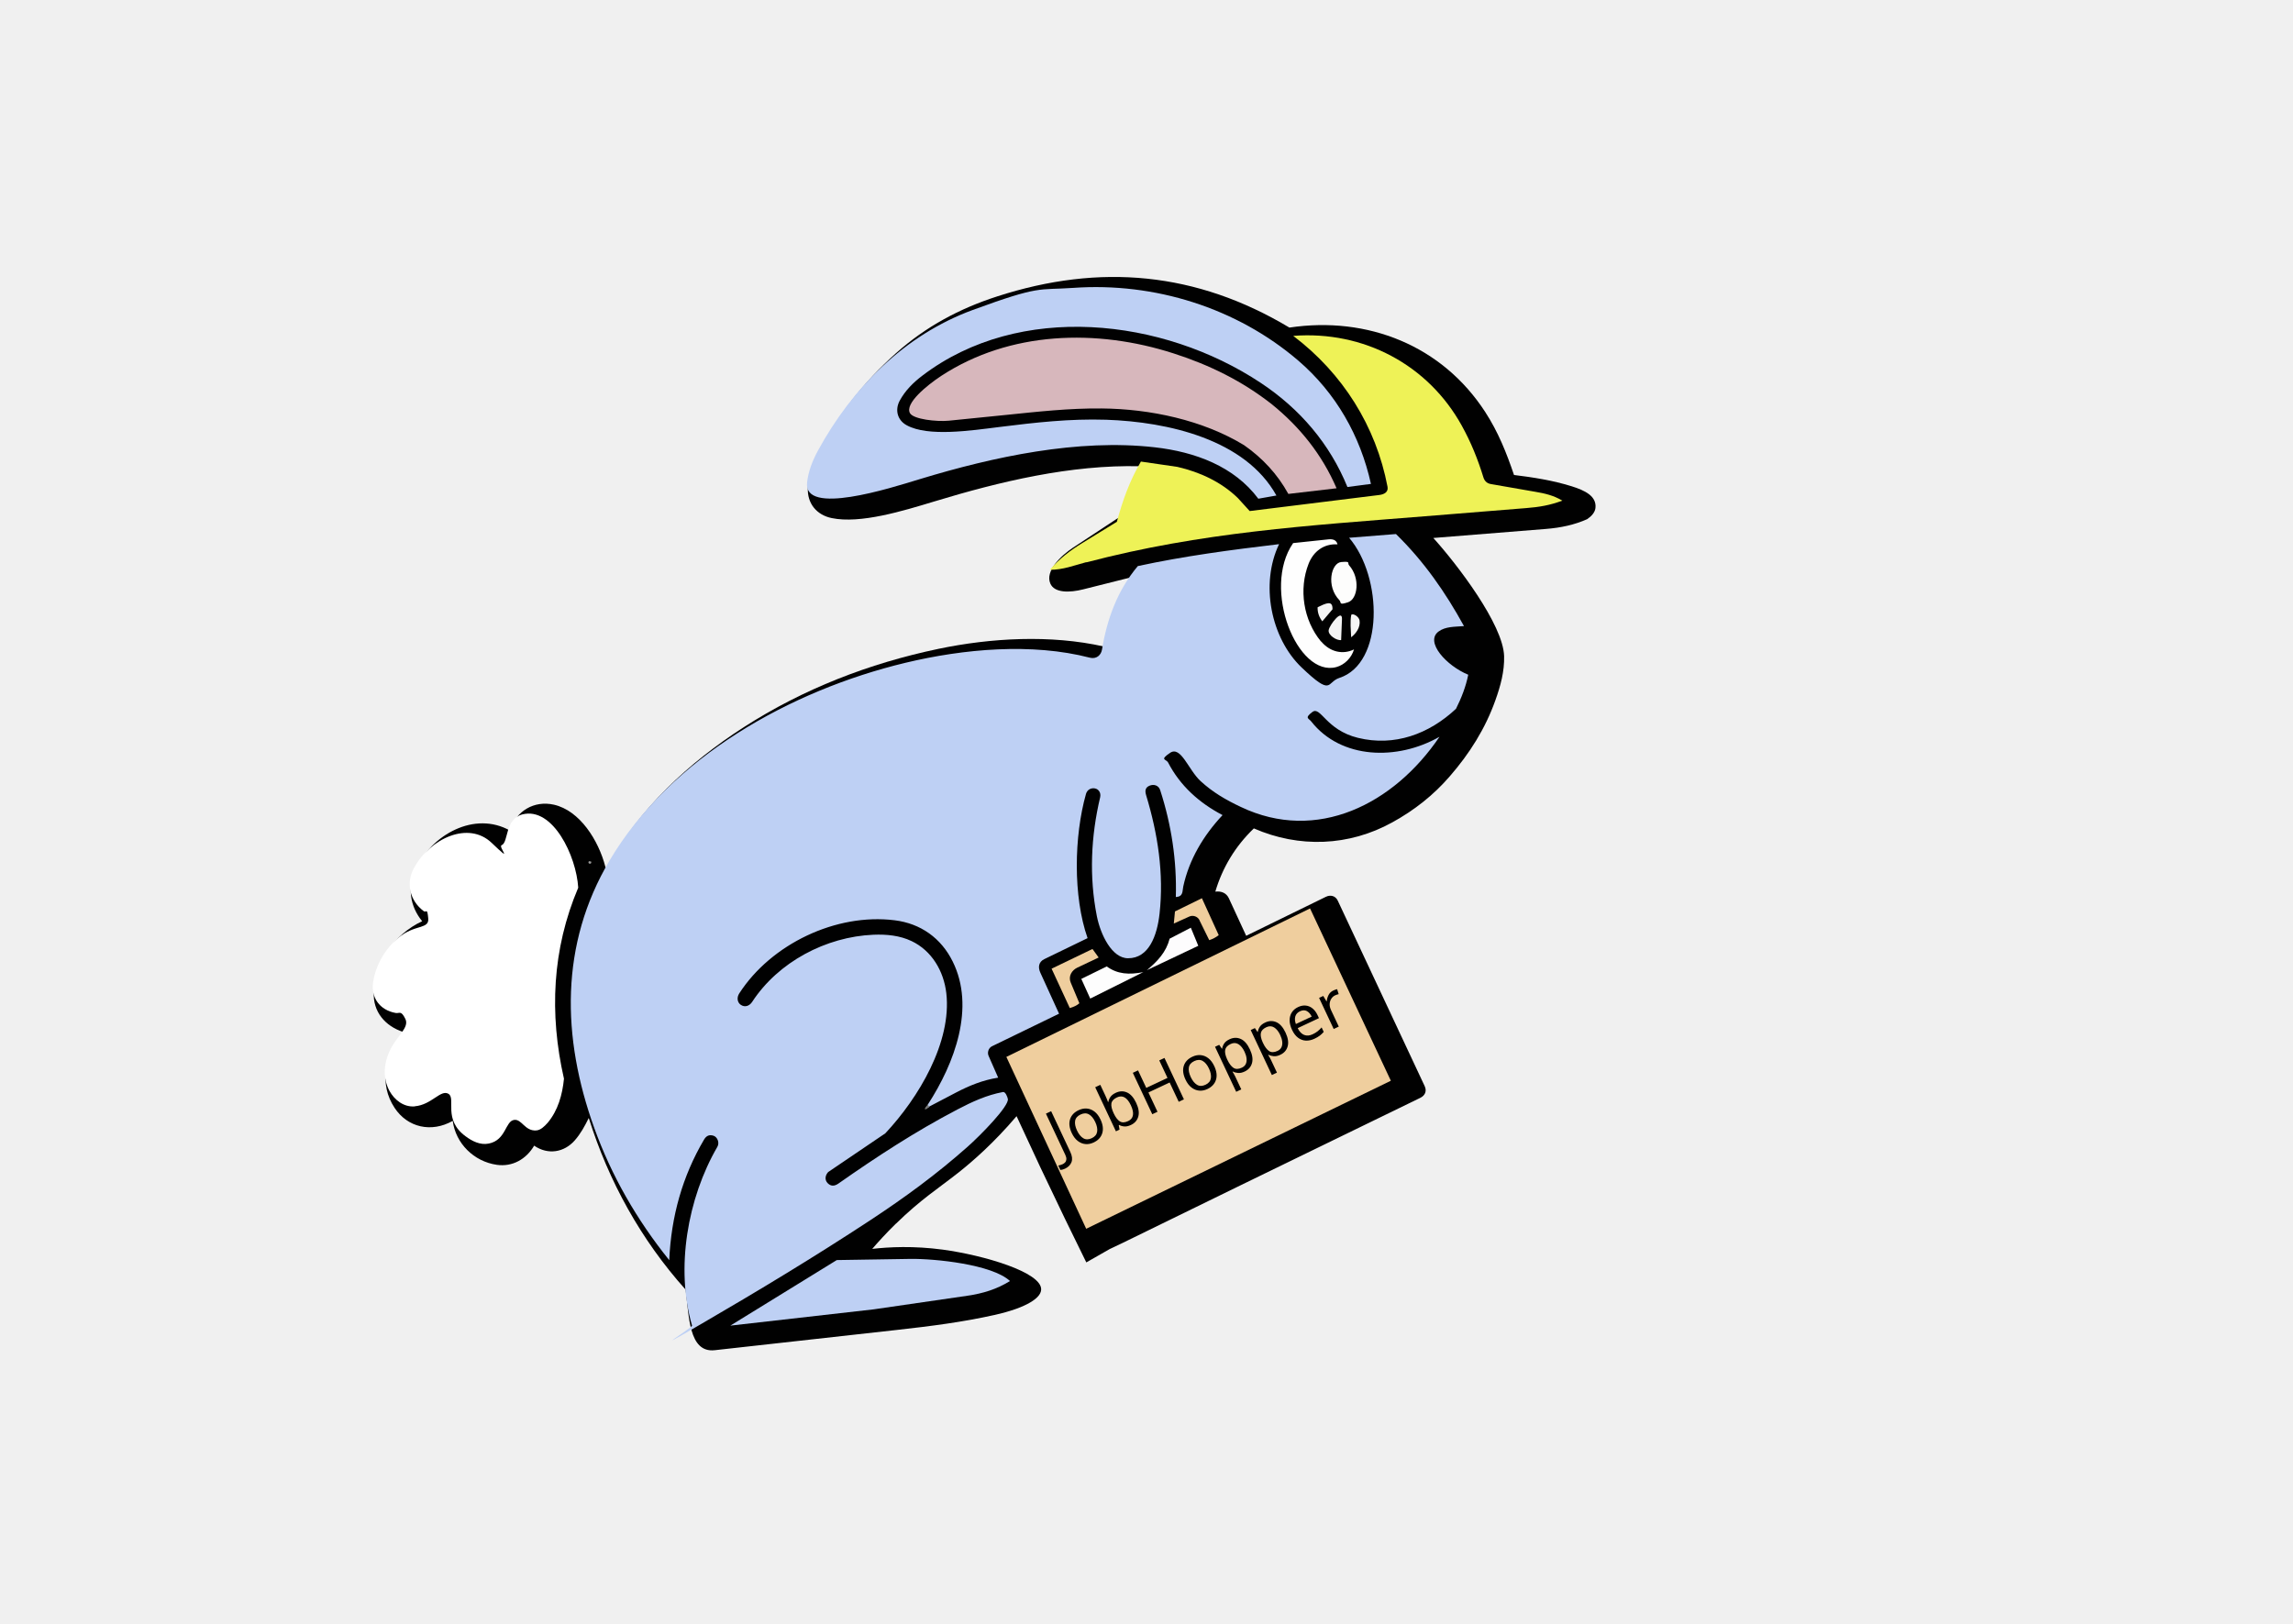
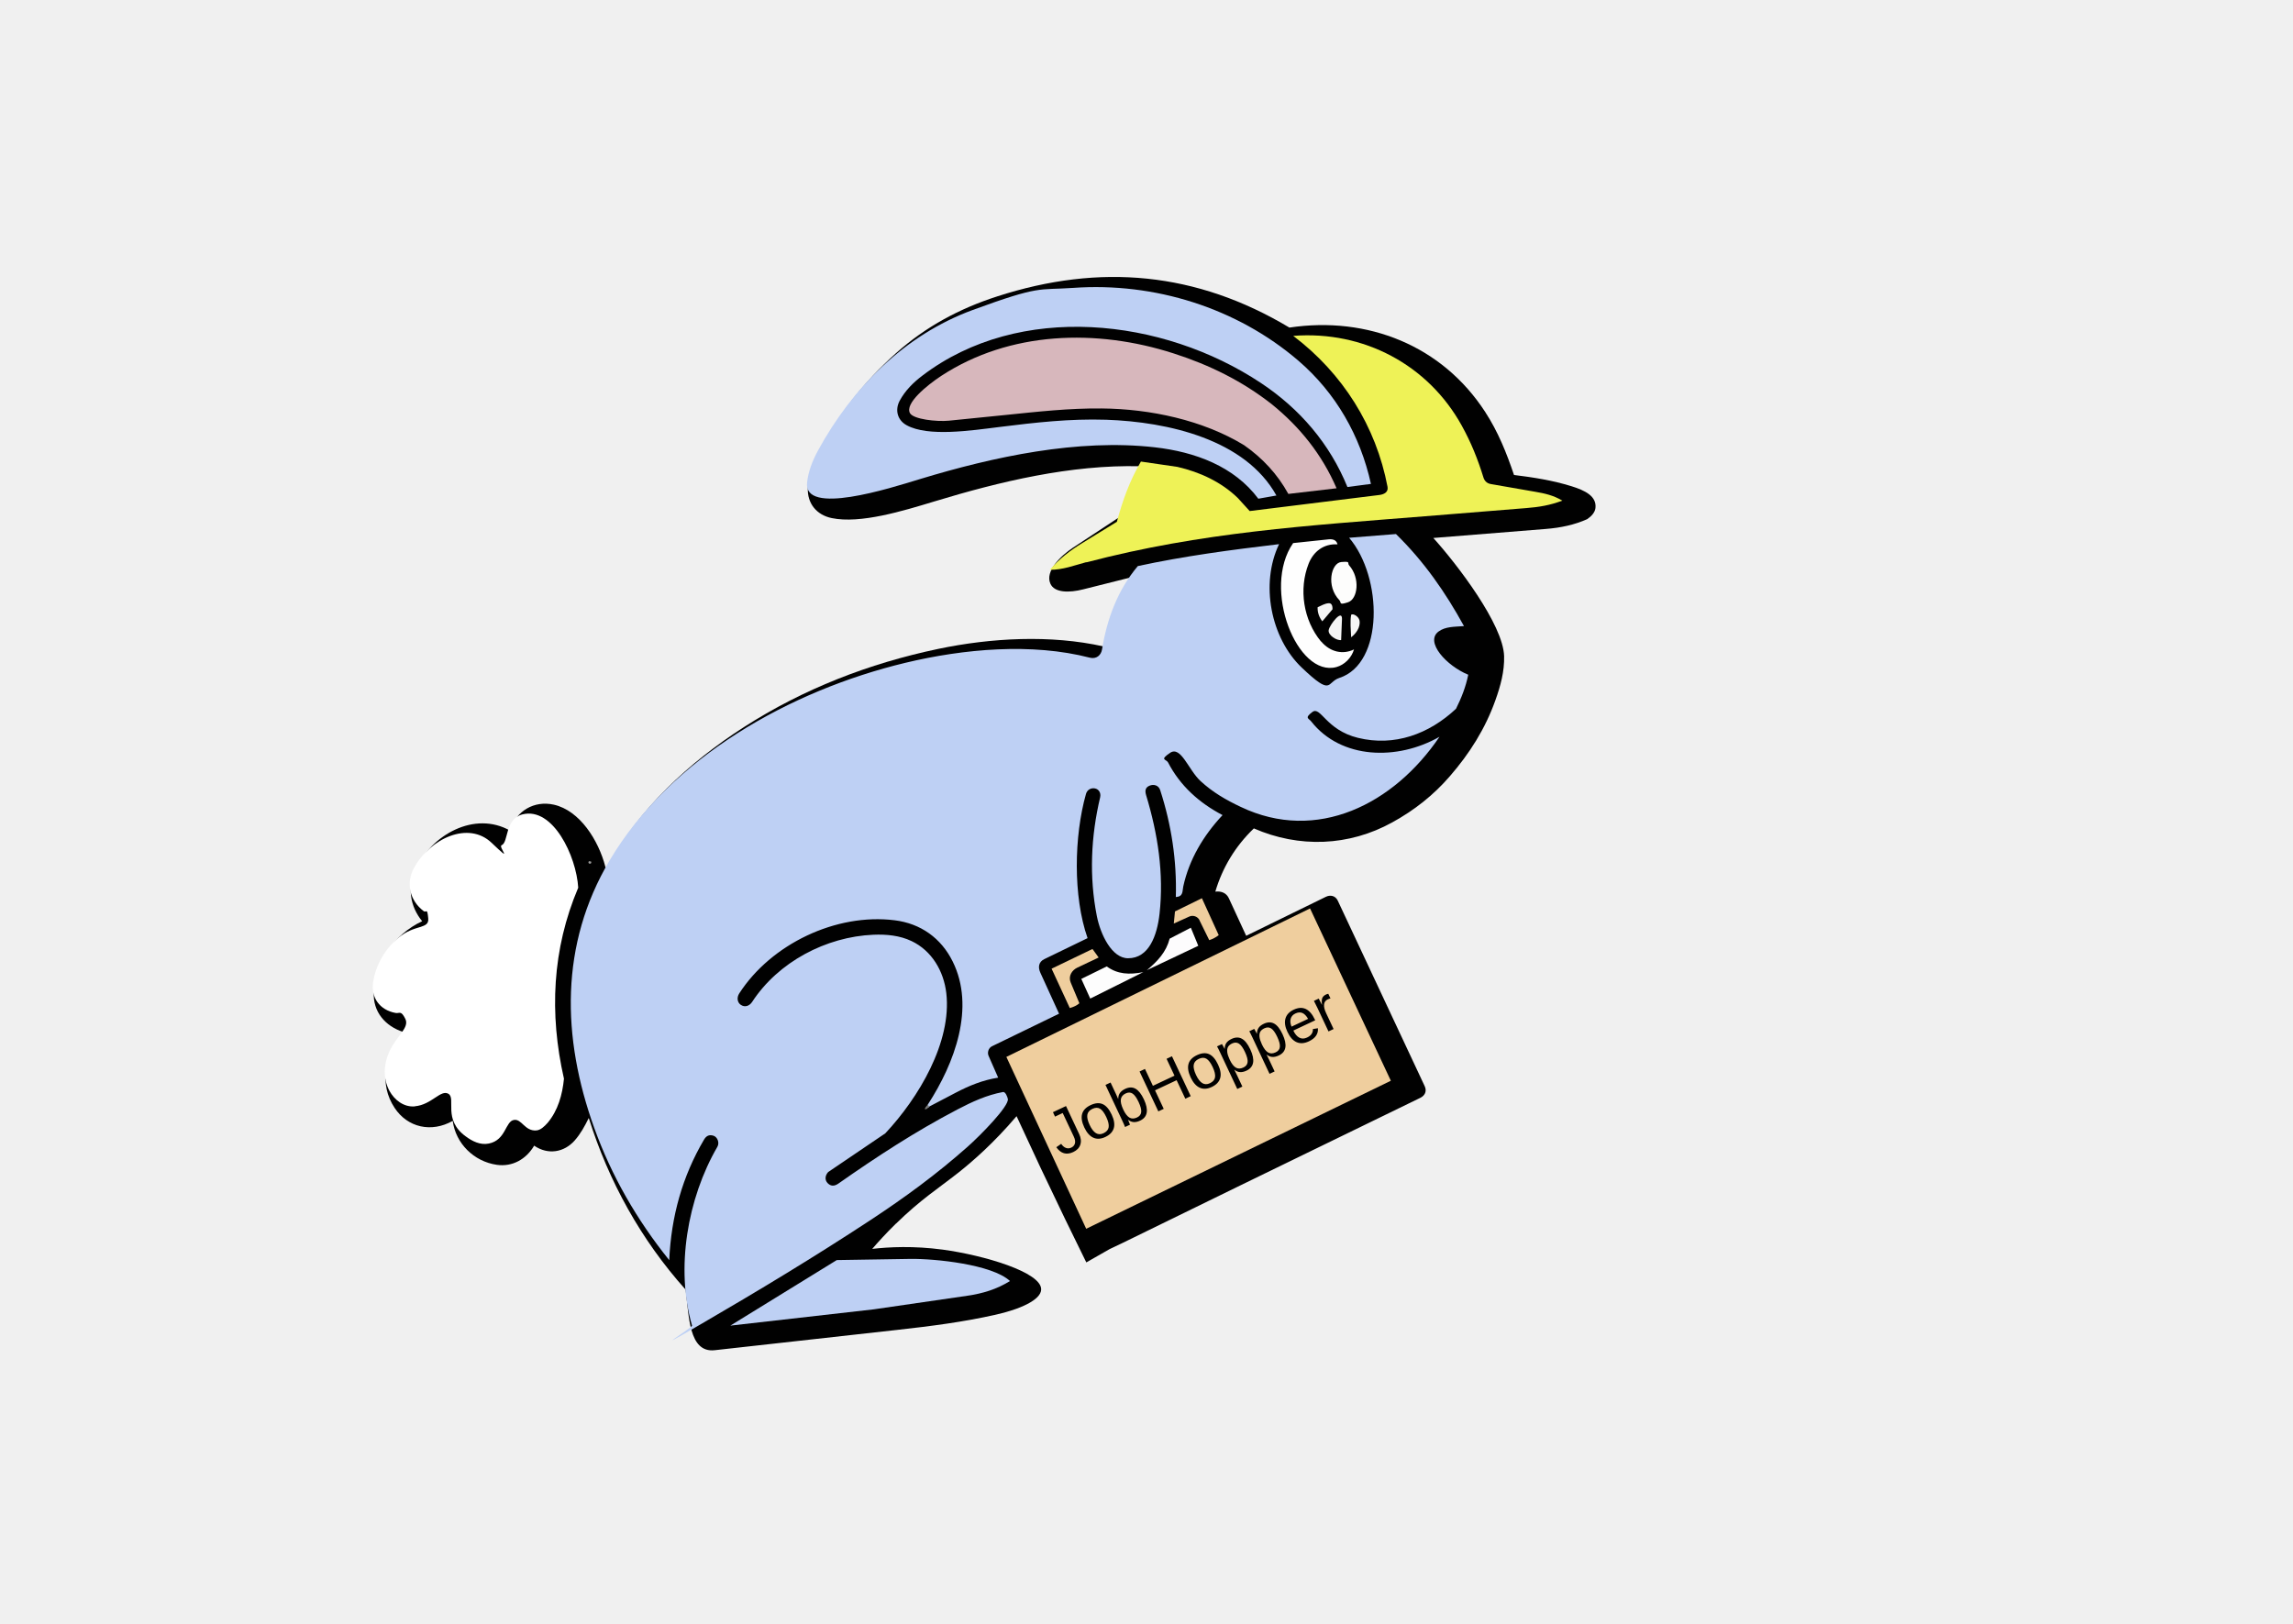
- <svg xmlns="http://www.w3.org/2000/svg" version="1.1" viewBox="0 0 2154.1 1525.9">
+ <svg xmlns="http://www.w3.org/2000/svg" id="Layer_1" version="1.1" viewBox="0 0 2154.1 1525.9">
  <defs>
    <style>
      .st0 {
-         font-family: ChakraPetch-Regular, 'Chakra Petch';
+         fill: #010101;
+       }
+ 
+       .st1 {
+         fill: #9a9a9a;
+       }
+ 
+       .st2 {
+         fill: #f6f6f6;
+       }
+ 
+       .st3 {
+         fill: #f4f4f4;
+       }
+ 
+       .st4 {
+         fill: #bed0f4;
+       }
+ 
+       .st5 {
+         fill: #8ba6e9;
+       }
+ 
+       .st6 {
+         fill: #fdfcfd;
+       }
+ 
+       .st7 {
+         fill: #eef257;
+       }
+ 
+       .st8, .st9 {
+         isolation: isolate;
+       }
+ 
+       .st10 {
+         fill: #fdfdfc;
+       }
+ 
+       .st11 {
+         fill: #fff;
+       }
+ 
+       .st12 {
+         fill: #f7e4e0;
+       }
+ 
+       .st13 {
+         fill: #d7b7bc;
+       }
+ 
+       .st14 {
+         fill: #787978;
+       }
+ 
+       .st15 {
+         fill: #fefefe;
+       }
+ 
+       .st16 {
+         fill: #f5f5f5;
+       }
+ 
+       .st9 {
+         font-family: ArialMT, Arial;
        font-size: 60.2px;
      }

-       .st1 {
-         fill: #010101;
-       }
- 
-       .st2 {
-         fill: #9a9a9a;
-       }
- 
-       .st3 {
-         fill: #f6f6f6;
-       }
- 
-       .st4 {
-         fill: #f4f4f4;
-       }
- 
-       .st5 {
-         fill: #bed0f4;
-       }
- 
-       .st6 {
-         fill: #8ba6e9;
-       }
- 
-       .st7 {
-         fill: #fdfcfd;
-       }
- 
-       .st8 {
-         fill: #eef257;
-       }
- 
-       .st9 {
-         fill: #fdfdfc;
-       }
- 
-       .st10 {
-         fill: #fff;
-       }
- 
-       .st11 {
-         fill: #f7e4e0;
-       }
- 
-       .st12 {
-         fill: #d7b7bc;
-       }
- 
-       .st13 {
-         fill: #787978;
-       }
- 
-       .st14 {
-         fill: #fefefe;
-       }
- 
-       .st15 {
-         fill: #f5f5f5;
-       }
- 
-       .st16 {
+       .st17 {
        fill: #7e96c4;
      }

-       .st17 {
+       .st18 {
        fill: #efce9e;
      }

-       .st18 {
+       .st19 {
        display: none;
      }

-       .st19 {
+       .st20 {
        fill: #fdfdfd;
      }
    </style>
  </defs>
  <g id="Shadow_Bunny">
-     <path class="st1" d="M841.6,1149.8c-9.8,9.6-17.4,18.1-22.2,23.7,15.6-1.8,38.8-3,66.3.7,38.3,5.2,92.9,21.2,92.4,37.5-.3,9.9-20.3,18.7-43.4,23.8-30.5,6.8-60.2,10.6-91.7,14.1l-171.6,19.1c-24.6,2.7-24.1-32.9-27.3-56.9-41.9-46.7-72.3-101.8-91-161.3-4,8.1-7.7,14.8-13.2,21.1-9.9,11.2-25,13.9-38.1,4.9-7.5,12.8-20.5,20.1-35.1,18-21.5-3.1-38.6-20-41.4-41.3-20.1,11.4-42.5,6.2-54.6-12.2-14.9-22.5-9.1-48.6,8.2-71.3-17-5.4-28.9-19.2-27.7-37.6,1.9-28.6,19-54.1,45.4-66.5-11.4-13.9-14-31.5-6.5-48.1,15.1-33.4,55.9-55.8,89.1-37,5.5-18.7,22.7-28.5,41.1-24.4,24.4,5.5,42,33.5,48.4,58.4.4,1.3,1.1,1.4,2.1.3,29.1-54.7,76.2-98.2,127.9-131.5,56.1-36.1,117.6-59.9,182.8-73.6,49.3-10.3,105.3-13.5,155.6-2.2,4.8-23,12.1-44.2,25-64.9l-44.6,11.2c-12.6,3.2-27,3.5-30.8-5.5-5-11.6,9.5-25.9,21.3-33.7l43-28.3c6.8-15.5,10.1-32.6,20-48.2-65-1.6-131.5,14.3-193.7,33.2-29,8.8-69.1,21.1-96,15.5-14.1-2.9-23.1-13.7-22.4-28.5.5-10.9,4.3-21,9.4-31.2,18.2-36.2,43.2-68.3,73.5-95.3,27.9-24.9,59.6-41.9,95-53.3,96.6-31.3,187.3-22.9,274.5,29.3,73.6-11,143.6,17,184,79.4,12,18.5,19.9,38.1,27,59.1,18.6,2.3,36.4,5.1,54.1,10.6,12.5,3.9,23.7,9.3,22.4,20.5-.5,4-3.5,7.5-7.7,10.4-12.1,5.4-25,8.1-38.7,9.2l-105.9,8.5c22.5,24.9,65.6,81.3,66.5,111,.4,14.4-3.4,28.1-8.2,41.5-9.5,26.7-24.2,50-42.8,71.4-15.5,17.9-33.3,31.9-54,43.3-40.8,22.6-87.7,24.2-130.1,5.7-17.4,16.7-29.5,36.8-36.2,59.4,5.9-.7,10.4,1.4,12.7,6.2l16.3,35.3,74.8-36.6c4.2-2.1,9-1.1,11.2,3.5l81.7,174.4c2.3,4.9,0,9-4.2,11-56.2,27.4-112.5,54.7-168.7,82.1-37,18.1-74,36.1-110.9,54.2-4.1,1.9-8.2,3.9-12.2,5.8l-21.9,12.5c-6.7-13.6-13.3-27.3-20-40.9-7.7-16-15.3-32.1-23-48.1-7.5-16.1-15-32.3-22.5-48.4-21.3,25-40.9,42.2-55,53.3-18.1,14.3-35,24.9-58.2,47.6Z" />
-     <path class="st1" d="M1033.6,1173.5" />
+     <path class="st0" d="M841.6,1149.8c-9.8,9.6-17.4,18.1-22.2,23.7,15.6-1.8,38.8-3,66.3.7,38.3,5.2,92.9,21.2,92.4,37.5-.3,9.9-20.3,18.7-43.4,23.8-30.5,6.8-60.2,10.6-91.7,14.1l-171.6,19.1c-24.6,2.7-24.1-32.9-27.3-56.9-41.9-46.7-72.3-101.8-91-161.3-4,8.1-7.7,14.8-13.2,21.1-9.9,11.2-25,13.9-38.1,4.9-7.5,12.8-20.5,20.1-35.1,18-21.5-3.1-38.6-20-41.4-41.3-20.1,11.4-42.5,6.2-54.6-12.2-14.9-22.5-9.1-48.6,8.2-71.3-17-5.4-28.9-19.2-27.7-37.6,1.9-28.6,19-54.1,45.4-66.5-11.4-13.9-14-31.5-6.5-48.1,15.1-33.4,55.9-55.8,89.1-37,5.5-18.7,22.7-28.5,41.1-24.4,24.4,5.5,42,33.5,48.4,58.4.4,1.3,1.1,1.4,2.1.3,29.1-54.7,76.2-98.2,127.9-131.5,56.1-36.1,117.6-59.9,182.8-73.6,49.3-10.3,105.3-13.5,155.6-2.2,4.8-23,12.1-44.2,25-64.9l-44.6,11.2c-12.6,3.2-27,3.5-30.8-5.5-5-11.6,9.5-25.9,21.3-33.7l43-28.3c6.8-15.5,10.1-32.6,20-48.2-65-1.6-131.5,14.3-193.7,33.2-29,8.8-69.1,21.1-96,15.5-14.1-2.9-23.1-13.7-22.4-28.5.5-10.9,4.3-21,9.4-31.2,18.2-36.2,43.2-68.3,73.5-95.3,27.9-24.9,59.6-41.9,95-53.3,96.6-31.3,187.3-22.9,274.5,29.3,73.6-11,143.6,17,184,79.4,12,18.5,19.9,38.1,27,59.1,18.6,2.3,36.4,5.1,54.1,10.6,12.5,3.9,23.7,9.3,22.4,20.5-.5,4-3.5,7.5-7.7,10.4-12.1,5.4-25,8.1-38.7,9.2l-105.9,8.5c22.5,24.9,65.6,81.3,66.5,111,.4,14.4-3.4,28.1-8.2,41.5-9.5,26.7-24.2,50-42.8,71.4-15.5,17.9-33.3,31.9-54,43.3-40.8,22.6-87.7,24.2-130.1,5.7-17.4,16.7-29.5,36.8-36.2,59.4,5.9-.7,10.4,1.4,12.7,6.2l16.3,35.3,74.8-36.6c4.2-2.1,9-1.1,11.2,3.5l81.7,174.4c2.3,4.9,0,9-4.2,11-56.2,27.4-112.5,54.7-168.7,82.1-37,18.1-74,36.1-110.9,54.2-4.1,1.9-8.2,3.9-12.2,5.8l-21.9,12.5c-6.7-13.6-13.3-27.3-20-40.9-7.7-16-15.3-32.1-23-48.1-7.5-16.1-15-32.3-22.5-48.4-21.3,25-40.9,42.2-55,53.3-18.1,14.3-35,24.9-58.2,47.6h-.2Z" />
+     <path class="st0" d="M1033.6,1173.5" />
  </g>
-   <g id="color_template" class="st18">
+   <g id="color_template" class="st19">
    <rect y="54.3" width="1796.2" height="1327.7" />
-     <rect class="st5" x="1854.1" width="300" height="221.8" />
-     <rect class="st6" x="1854.1" y="319.2" width="300" height="221.8" />
-     <rect class="st16" x="1854.1" y="627.2" width="300" height="221.8" />
-     <rect class="st12" x="1854.1" y="965.7" width="300" height="221.8" />
-     <rect class="st11" x="1854.1" y="1304.1" width="300" height="221.8" />
+     <rect class="st4" x="1854.1" width="300" height="221.8" />
+     <rect class="st5" x="1854.1" y="319.2" width="300" height="221.8" />
+     <rect class="st17" x="1854.1" y="627.2" width="300" height="221.8" />
+     <rect class="st13" x="1854.1" y="965.7" width="300" height="221.8" />
+     <rect class="st12" x="1854.1" y="1304.1" width="300" height="221.8" />
  </g>
  <g id="Bunny_body">
-     <path class="st2" d="M555.3,809.5c1.2,3.1-4,2.5-2.1-.3l2.1.3Z" />
-     <path class="st5" d="M873,1039.9c-2.4,2.1-3,.6-1.4-2,25.4-39.1,44.7-91.4,23.4-134.4-10.8-21.9-30-35.8-54.7-38.8-54.9-6.8-115.8,22.3-145.8,68.7-2.6,4-1.8,8.5,1.3,10.7,4,2.8,8.3,1.1,10.8-2.7,24.5-37.5,69.3-61.2,113.9-63.1,12.4-.5,24.8.7,35.9,6,18.9,9,30.2,28.1,32.6,49,5.2,45.9-25.9,98.1-57.3,131.6l-53.7,36.4c-2.9,3.2-3.4,7.4-.5,10.4s6.2,3.1,10,.5c36.2-25.4,72.7-49.2,111.9-69.7,14-7.3,27.4-13.5,42.8-16.4,2.4-.4,4.2,4.6,4.6,6.5,1.3,6.7-25.8,34.3-37.8,44.9-28.8,25.6-59.1,47.8-91.5,69.1-52.5,34.5-105.5,66.5-159.7,98s-7.1,3-7.7.9c-15.6-53.6-4.3-119.5,23.8-167.9,2.3-3.9,0-9.4-3.8-10.5s-6.5,0-8.7,3.7c-20.3,34.4-30.9,72.2-32.7,113.3-30.4-37.8-54.2-79.1-70.5-124.4-30.6-85-32.3-172.3,14.4-251.1,57.6-97.1,170.1-159.9,277.9-185.8,55-13.2,118.9-18.9,173.4-4.8,6,1.5,10.5-2.2,11.4-7.9,4.7-28.7,14.6-55.6,33.6-78.2,43.6-9.4,87.2-15.2,132.7-20.6-17.9,37.3-7.8,88.3,21.3,116s23.1,13.7,35.3,9.7c41.8-13.5,41-94.4,9.2-131.7l44-3.5c26.2,25.6,46.4,54.6,63.9,86.5-8.8.7-17.4.3-23.9,5.1-13.1,9.8,7.6,32.3,27.9,40.6-2.3,11.4-6.4,21.8-11.5,32-25.4,23.8-57.9,35.7-92.1,27.3-30.2-7.4-35-30.1-42.8-24.3s-3.3,6-1.1,8.9c28,35.6,80.9,37,120.5,14.4-42.9,63.4-115.2,100-186.7,65.9-14-6.6-26.4-13.8-37.8-24.3s-18.4-33.4-28.6-26.5-3.6,5.8-1.9,9c11.3,21.9,29.2,38,51.2,49.5-18.1,19.3-31.4,41.8-36.9,67-1,4.6.2,9.5-7,10,1-34.1-4.1-67.8-14.7-100.5-1.4-4.4-5.9-5.9-10.1-4.1s-4.2,5.1-3.1,8.9c11,36.3,16.8,73.6,12.6,111.4-2.3,20.7-10.1,41.9-29.6,41.8-15.1,0-25.8-22-29.3-39.6-7.3-37.1-5.6-74.8,3.1-111.6,1-4.4-1.5-7.8-5-8.4s-7.1,1.1-8.3,5.2c-11.2,39.6-12.3,96.2,1.5,135.5l-40.6,19.7c-5.4,2.6-6.1,7.6-3.8,12.7l17.6,38.6-63,30.6c-3.3,1.6-4.6,5.9-3.2,9l9,20.5c-14.5,2.3-27.2,7.5-39.8,14.1l-25,13.1Z" />
-     <path class="st10" d="M389.8,1039.6c-10.7.9-19.3-6.2-23.9-14.5-6.3-11.7-5.5-25-.2-36.9,6.6-14.7,19.2-22.4,15.1-30.8s-5.5-4.9-9.2-5.6c-14.9-2.7-23.5-14.5-21-29.6,2.7-15.9,11.2-30.7,23.6-41,15.5-13,29.1-7.7,28.1-18.3s-1.7-4.9-4.3-6.8c-13-9.8-17-26.1-9-40.7,15.2-27.8,51.2-44.2,72.9-23.4s5.8,3.5,9.3,2.2c6.7-2.6,2.8-24.7,19.7-29,28.4-7.1,50.5,38.9,52.3,68.9-24.5,57.7-27.3,118.4-13.4,179.5-1.5,15.1-5.6,29.8-15.3,41.4-3.2,3.6-6.7,6.9-10.7,7.2-10.8.8-13.6-10.9-20.8-9.9-8.4,1.1-7.5,18.9-23.7,22.2-8.2,1.7-15.7-2.2-21.9-6.8-21.6-15.8-8.8-35.5-16.1-39.9s-15.8,10.4-31.7,11.7Z" />
-     <path class="st5" d="M1039.2,394.4c58,2,130.6,18.4,159.9,71.2l-17,3c-22.7-30.4-59.3-44-97.3-48.3-72.1-8.2-151.3,8.8-220.7,29.9-28.1,8.6-109.6,34.7-105.9,3.1,1.2-10.6,5-20.2,10.1-29.7,32.1-59,81.4-108.8,145.4-132.3s61.4-18.5,94.6-20.8c76.2-5.4,153.4,18.7,211.3,68.3,35.4,30.4,58.3,70.7,68.3,115.9l-22.1,2.9c-16.6-40.7-44.6-73.4-81.2-97.7-92.4-61.4-226.9-76.2-317.9-7.1-8.9,6.7-16.4,14.3-21.5,23.7-4.7,8.8-2.1,18.4,6.6,23.1,20.1,11,60,5,87.2,1.6,33.6-4.2,66.1-7.9,100-6.8Z" />
-     <path class="st8" d="M1020.6,528.2c-12,3.2-21.8,7.2-34.3,7.2,9.1-10.7,19.4-18.4,30.7-25.3l32.2-19.8c5.4-20.1,12.1-38.7,22.6-56.6l34.3,5c21.2,4.9,41.1,14.1,56.7,29.2l11.2,12.3,121.8-15.1c4-.5,8.6-2.4,7.7-7.6-10.8-57-42.2-106.8-88.6-141.9,66.3-5.1,126.8,27.3,158.3,84.3,8.8,15.9,15.1,31.6,20.4,48.8,1,3.2,3.3,5.5,6.8,6.1l41.9,7.3c8.8,1.5,17,3.3,25.4,8.3-11.6,4.4-22.1,6.1-33.8,7l-95.3,7.7c-109.5,8.8-209.7,14.8-318,43.3Z" />
-     <path class="st12" d="M1168.7,418.3c-38.7-23.6-88.3-34.1-133.7-34.5-30.6-.3-59.8,3-90.1,6.1l-53.6,5.4c-11.4,1.1-33-1.3-36.4-7-5.3-9.1,16.2-26.5,29.3-35.1,64.4-42.1,145.9-44.5,218.4-21.1,33.6,10.8,64.3,25.9,92,47.6,26.6,21.5,47.4,47.5,61,79.1l-45.3,5.3c-10.2-18.6-24.3-33.7-41.6-45.8Z" />
-     <path class="st5" d="M908.9,1217.5l-88.1,12.8-134.7,15.3,100-61.6,69.2-1.1c22.7-.3,76.7,5.1,93.5,20.8-12.4,7.7-25.4,11.7-40,13.8Z" />
-     <path class="st14" d="M1241.1,602.7c8.3,9.9,20.3,12.7,30.9,7.5-2.4,8.1-9.1,14.6-16.6,16.6-36.6,9.9-70.3-73.6-40.6-116.5l33.1-3.5c3.9-.4,7.5.3,8.6,4.7-12.7-.8-22.6,6.5-27.2,18.3-9.3,23.8-5,52.8,11.7,73Z" />
-     <path class="st9" d="M1267.4,531.2c10.7,12.1,8.1,31.7-1,34.7s-6.1.2-8.1-1.9c-12.9-13.3-7.7-35.1,1.7-35.9s5.4.8,7.4,3.1Z" />
-     <path class="st17" d="M1126.9,864.7c-1.7-3.5-6.1-5.1-9.6-3.5l-14.6,6.6,1.1-11.4,25.3-12.4,15.8,34.7c-2.8,2.1-5.3,3.5-8.9,4.7l-9.2-18.7Z" />
-     <path class="st4" d="M1260,601.4c-4,.8-12.7-4.5-11.8-9.4s12.6-20.1,12.5-10.5l-.8,19.9Z" />
-     <path class="st15" d="M1242.2,583.8c-3-3.9-4.6-8.4-4.4-13.2,3.6-1.6,6.6-3.5,10.3-3.8s3.7,4,3.7,5.7l-9.5,11.2Z" />
-     <path class="st3" d="M1277.2,583c1,6.4-3.3,12.3-7.9,15.8-.3-7.2-1.1-14.7.1-21.1,1.9-1.7,7.3,1.8,7.8,5.3Z" />
-     <path class="st13" d="M873,1039.9c-1,.5-1.8,2.6-4.2,2.4.2-2.2,1.9-2.9,2.8-4.3l1.4,2Z" />
-     <polygon class="st17" points="1020.4 1154.6 945.4 993.1 1230.7 853.6 1306.6 1015.5 1020.4 1154.6" />
-     <path class="st17" d="M1005.8,923.1l8.2,19.6c-2.4,2.1-5.2,3.4-9,4.5l-17.1-37,38.4-18.5,5.8,8-20.2,9.6c-4.8,2.3-8.5,7.8-6.1,13.7Z" />
-     <path class="st19" d="M1074.3,913.3l-50.1,25-8.4-18.5,23.9-11.7c10.1,7.3,21,8,34.6,5.3Z" />
-     <path class="st7" d="M1077.4,911.6c10.3-8.6,18.1-17,21.4-29.6l19.9-10.3,7,17-48.3,22.9Z" />
+     <path class="st1" d="M555.3,809.5c1.2,3.1-4,2.5-2.1-.3l2.1.3Z" />
+     <path class="st4" d="M873,1039.9c-2.4,2.1-3,.6-1.4-2,25.4-39.1,44.7-91.4,23.4-134.4-10.8-21.9-30-35.8-54.7-38.8-54.9-6.8-115.8,22.3-145.8,68.7-2.6,4-1.8,8.5,1.3,10.7,4,2.8,8.3,1.1,10.8-2.7,24.5-37.5,69.3-61.2,113.9-63.1,12.4-.5,24.8.7,35.9,6,18.9,9,30.2,28.1,32.6,49,5.2,45.9-25.9,98.1-57.3,131.6l-53.7,36.4c-2.9,3.2-3.4,7.4-.5,10.4s6.2,3.1,10,.5c36.2-25.4,72.7-49.2,111.9-69.7,14-7.3,27.4-13.5,42.8-16.4,2.4-.4,4.2,4.6,4.6,6.5,1.3,6.7-25.8,34.3-37.8,44.9-28.8,25.6-59.1,47.8-91.5,69.1-52.5,34.5-105.5,66.5-159.7,98s-7.1,3-7.7.9c-15.6-53.6-4.3-119.5,23.8-167.9,2.3-3.9,0-9.4-3.8-10.5s-6.5,0-8.7,3.7c-20.3,34.4-30.9,72.2-32.7,113.3-30.4-37.8-54.2-79.1-70.5-124.4-30.6-85-32.3-172.3,14.4-251.1,57.6-97.1,170.1-159.9,277.9-185.8,55-13.2,118.9-18.9,173.4-4.8,6,1.5,10.5-2.2,11.4-7.9,4.7-28.7,14.6-55.6,33.6-78.2,43.6-9.4,87.2-15.2,132.7-20.6-17.9,37.3-7.8,88.3,21.3,116s23.1,13.7,35.3,9.7c41.8-13.5,41-94.4,9.2-131.7l44-3.5c26.2,25.6,46.4,54.6,63.9,86.5-8.8.7-17.4.3-23.9,5.1-13.1,9.8,7.6,32.3,27.9,40.6-2.3,11.4-6.4,21.8-11.5,32-25.4,23.8-57.9,35.7-92.1,27.3-30.2-7.4-35-30.1-42.8-24.3s-3.3,6-1.1,8.9c28,35.6,80.9,37,120.5,14.4-42.9,63.4-115.2,100-186.7,65.9-14-6.6-26.4-13.8-37.8-24.3s-18.4-33.4-28.6-26.5-3.6,5.8-1.9,9c11.3,21.9,29.2,38,51.2,49.5-18.1,19.3-31.4,41.8-36.9,67-1,4.6.2,9.5-7,10,1-34.1-4.1-67.8-14.7-100.5-1.4-4.4-5.9-5.9-10.1-4.1s-4.2,5.1-3.1,8.9c11,36.3,16.8,73.6,12.6,111.4-2.3,20.7-10.1,41.9-29.6,41.8-15.1,0-25.8-22-29.3-39.6-7.3-37.1-5.6-74.8,3.1-111.6,1-4.4-1.5-7.8-5-8.4s-7.1,1.1-8.3,5.2c-11.2,39.6-12.3,96.2,1.5,135.5l-40.6,19.7c-5.4,2.6-6.1,7.6-3.8,12.7l17.6,38.6-63,30.6c-3.3,1.6-4.6,5.9-3.2,9l9,20.5c-14.5,2.3-27.2,7.5-39.8,14.1l-25,13.1h0Z" />
+     <path class="st11" d="M389.8,1039.6c-10.7.9-19.3-6.2-23.9-14.5-6.3-11.7-5.5-25-.2-36.9,6.6-14.7,19.2-22.4,15.1-30.8s-5.5-4.9-9.2-5.6c-14.9-2.7-23.5-14.5-21-29.6,2.7-15.9,11.2-30.7,23.6-41,15.5-13,29.1-7.7,28.1-18.3s-1.7-4.9-4.3-6.8c-13-9.8-17-26.1-9-40.7,15.2-27.8,51.2-44.2,72.9-23.4s5.8,3.5,9.3,2.2c6.7-2.6,2.8-24.7,19.7-29,28.4-7.1,50.5,38.9,52.3,68.9-24.5,57.7-27.3,118.4-13.4,179.5-1.5,15.1-5.6,29.8-15.3,41.4-3.2,3.6-6.7,6.9-10.7,7.2-10.8.8-13.6-10.9-20.8-9.9-8.4,1.1-7.5,18.9-23.7,22.2-8.2,1.7-15.7-2.2-21.9-6.8-21.6-15.8-8.8-35.5-16.1-39.9s-15.8,10.4-31.7,11.7h.2Z" />
+     <path class="st4" d="M1039.2,394.4c58,2,130.6,18.4,159.9,71.2l-17,3c-22.7-30.4-59.3-44-97.3-48.3-72.1-8.2-151.3,8.8-220.7,29.9-28.1,8.6-109.6,34.7-105.9,3.1,1.2-10.6,5-20.2,10.1-29.7,32.1-59,81.4-108.8,145.4-132.3s61.4-18.5,94.6-20.8c76.2-5.4,153.4,18.7,211.3,68.3,35.4,30.4,58.3,70.7,68.3,115.9l-22.1,2.9c-16.6-40.7-44.6-73.4-81.2-97.7-92.4-61.4-226.9-76.2-317.9-7.1-8.9,6.7-16.4,14.3-21.5,23.7-4.7,8.8-2.1,18.4,6.6,23.1,20.1,11,60,5,87.2,1.6,33.6-4.2,66.1-7.9,100-6.8h.2Z" />
+     <path class="st7" d="M1020.6,528.2c-12,3.2-21.8,7.2-34.3,7.2,9.1-10.7,19.4-18.4,30.7-25.3l32.2-19.8c5.4-20.1,12.1-38.7,22.6-56.6l34.3,5c21.2,4.9,41.1,14.1,56.7,29.2l11.2,12.3,121.8-15.1c4-.5,8.6-2.4,7.7-7.6-10.8-57-42.2-106.8-88.6-141.9,66.3-5.1,126.8,27.3,158.3,84.3,8.8,15.9,15.1,31.6,20.4,48.8,1,3.2,3.3,5.5,6.8,6.1l41.9,7.3c8.8,1.5,17,3.3,25.4,8.3-11.6,4.4-22.1,6.1-33.8,7l-95.3,7.7c-109.5,8.8-209.7,14.8-318,43.3v-.2Z" />
+     <path class="st13" d="M1168.7,418.3c-38.7-23.6-88.3-34.1-133.7-34.5-30.6-.3-59.8,3-90.1,6.1l-53.6,5.4c-11.4,1.1-33-1.3-36.4-7-5.3-9.1,16.2-26.5,29.3-35.1,64.4-42.1,145.9-44.5,218.4-21.1,33.6,10.8,64.3,25.9,92,47.6,26.6,21.5,47.4,47.5,61,79.1l-45.3,5.3c-10.2-18.6-24.3-33.7-41.6-45.8Z" />
+     <path class="st4" d="M908.9,1217.5l-88.1,12.8-134.7,15.3,100-61.6,69.2-1.1c22.7-.3,76.7,5.1,93.5,20.8-12.4,7.7-25.4,11.7-40,13.8h0Z" />
+     <path class="st15" d="M1241.1,602.7c8.3,9.9,20.3,12.7,30.9,7.5-2.4,8.1-9.1,14.6-16.6,16.6-36.6,9.9-70.3-73.6-40.6-116.5l33.1-3.5c3.9-.4,7.5.3,8.6,4.7-12.7-.8-22.6,6.5-27.2,18.3-9.3,23.8-5,52.8,11.7,73h0Z" />
+     <path class="st10" d="M1267.4,531.2c10.7,12.1,8.1,31.7-1,34.7s-6.1.2-8.1-1.9c-12.9-13.3-7.7-35.1,1.7-35.9s5.4.8,7.4,3.1h0Z" />
+     <path class="st18" d="M1126.9,864.7c-1.7-3.5-6.1-5.1-9.6-3.5l-14.6,6.6,1.1-11.4,25.3-12.4,15.8,34.7c-2.8,2.1-5.3,3.5-8.9,4.7l-9.2-18.7h0Z" />
+     <path class="st3" d="M1260,601.4c-4,.8-12.7-4.5-11.8-9.4s12.6-20.1,12.5-10.5l-.8,19.9h.1Z" />
+     <path class="st16" d="M1242.2,583.8c-3-3.9-4.6-8.4-4.4-13.2,3.6-1.6,6.6-3.5,10.3-3.8s3.7,4,3.7,5.7l-9.5,11.2h0Z" />
+     <path class="st2" d="M1277.2,583c1,6.4-3.3,12.3-7.9,15.8-.3-7.2-1.1-14.7,0-21.1,1.9-1.7,7.3,1.8,7.8,5.3Z" />
+     <path class="st14" d="M873,1039.9c-1,.5-1.8,2.6-4.2,2.4.2-2.2,1.9-2.9,2.8-4.3l1.4,2h0Z" />
+     <polygon class="st18" points="1020.4 1154.6 945.4 993.1 1230.7 853.6 1306.6 1015.5 1020.4 1154.6" />
+     <path class="st18" d="M1005.8,923.1l8.2,19.6c-2.4,2.1-5.2,3.4-9,4.5l-17.1-37,38.4-18.5,5.8,8-20.2,9.6c-4.8,2.3-8.5,7.8-6.1,13.7h0Z" />
+     <path class="st20" d="M1074.3,913.3l-50.1,25-8.4-18.5,23.9-11.7c10.1,7.3,21,8,34.6,5.3h0Z" />
+     <path class="st6" d="M1077.4,911.6c10.3-8.6,18.1-17,21.4-29.6l19.9-10.3,7,17-48.3,22.9h0Z" />
  </g>
  <g id="Text">
-     <text class="st0" transform="translate(995.8448 1087.674) rotate(-25.171)">
-       <tspan x="0" y="0">JobHopper</tspan>
-     </text>
+     <g class="st8">
+       <text class="st9" transform="translate(995.8447 1087.674) rotate(-25.171)">
+         <tspan x="0" y="0">JobHopper</tspan>
+       </text>
+     </g>
  </g>
</svg>
